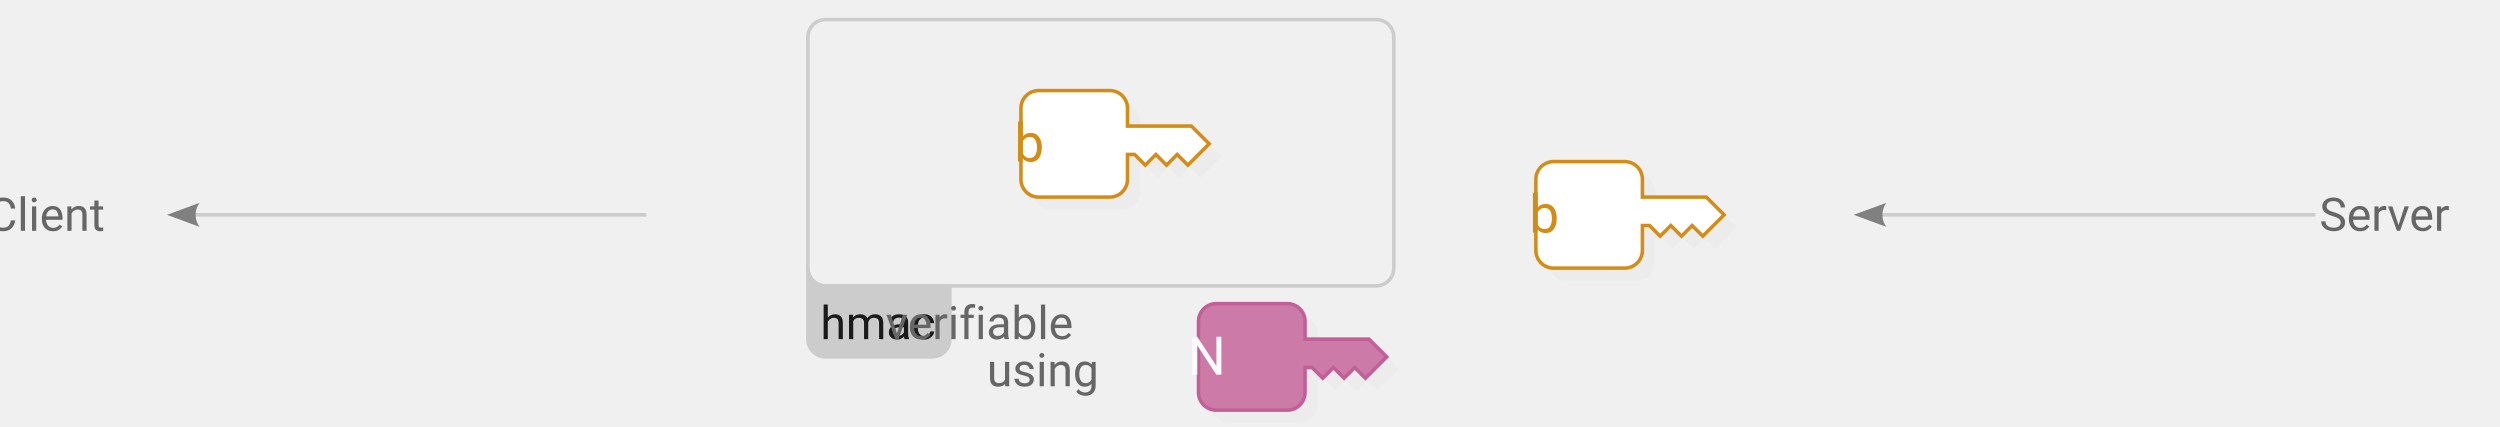
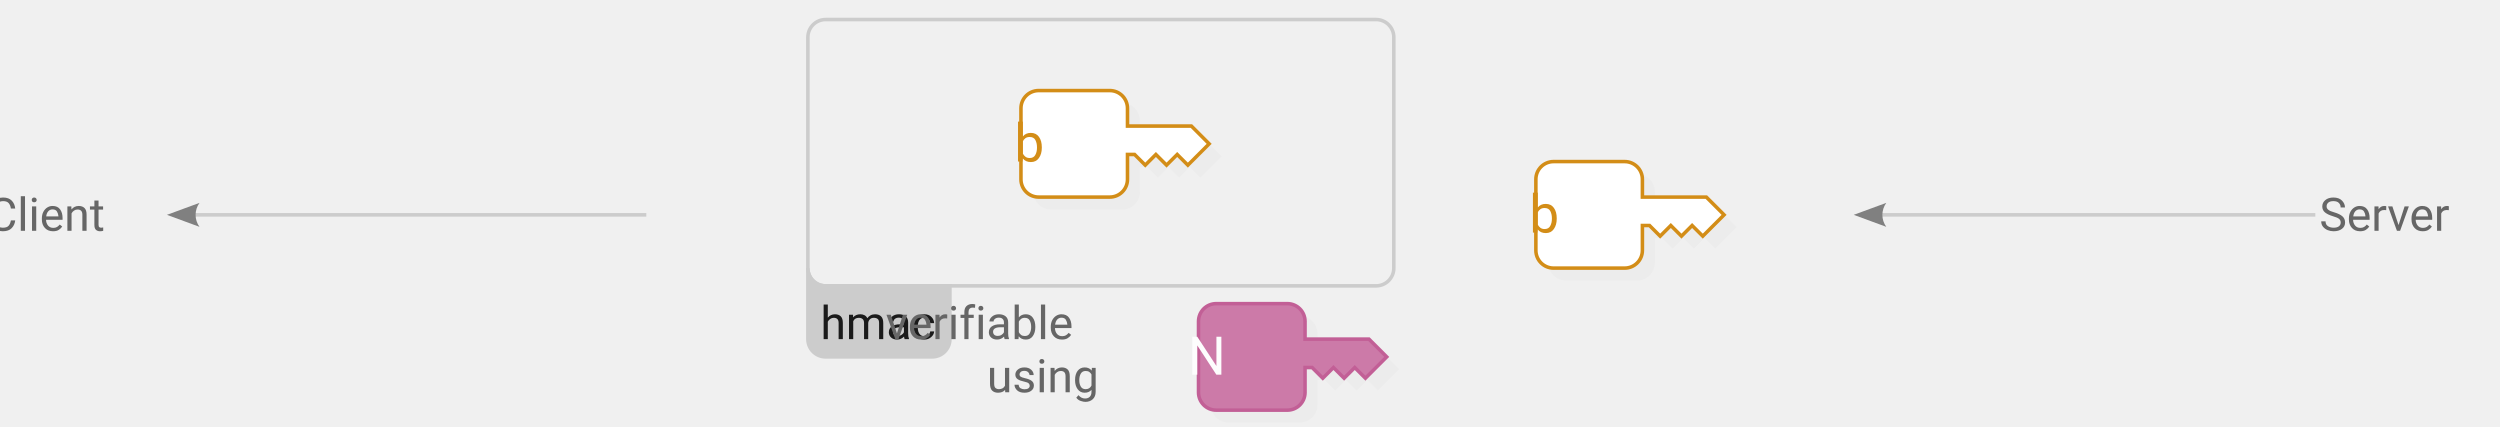
<svg xmlns="http://www.w3.org/2000/svg" xmlns:xlink="http://www.w3.org/1999/xlink" width="704" height="120" viewBox="0 0 704 120" version="1.1" id="svg8">
  <defs id="defs2">
    <pattern xlink:href="#pattern2531" id="pattern2538" patternTransform="translate(190,341.1666)" />
    <marker style="overflow:visible" id="marker4233" refX="0" refY="0" orient="auto">
      <path transform="scale(-0.6)" d="m 8.719,4.034 -10.926,-4.018 10.926,-4.018 c -1.745,2.372 -1.735,5.617 -6e-7,8.035 z" style="fill:#808080;fill-opacity:1;fill-rule:evenodd;stroke:#808080;stroke-width:0.625;stroke-linejoin:round;stroke-opacity:1" id="path4231" />
    </marker>
    <marker orient="auto" refY="0" refX="0" id="marker4083" style="overflow:visible">
      <path id="path4081" style="fill:#808080;fill-opacity:1;fill-rule:evenodd;stroke:#808080;stroke-width:0.625;stroke-linejoin:round;stroke-opacity:1" d="m 8.719,4.034 -10.926,-4.018 10.926,-4.018 c -1.745,2.372 -1.735,5.617 -6e-7,8.035 z" transform="scale(-0.6)" />
    </marker>
    <marker style="overflow:visible" id="marker4007" refX="0" refY="0" orient="auto">
      <path transform="scale(-0.6)" d="m 8.719,4.034 -10.926,-4.018 10.926,-4.018 c -1.745,2.372 -1.735,5.617 -6e-7,8.035 z" style="fill:#808080;fill-opacity:1;fill-rule:evenodd;stroke:#808080;stroke-width:0.625;stroke-linejoin:round;stroke-opacity:1" id="path4005" />
    </marker>
    <marker style="overflow:visible" id="marker3931" refX="0" refY="0" orient="auto">
      <path transform="scale(-0.6)" d="m 8.719,4.034 -10.926,-4.018 10.926,-4.018 c -1.745,2.372 -1.735,5.617 -6e-7,8.035 z" style="fill:#808080;fill-opacity:1;fill-rule:evenodd;stroke:#808080;stroke-width:0.625;stroke-linejoin:round;stroke-opacity:1" id="path3929" />
    </marker>
    <marker orient="auto" refY="0" refX="0" id="marker3867" style="overflow:visible">
      <path id="path3865" style="fill:#808080;fill-opacity:1;fill-rule:evenodd;stroke:#808080;stroke-width:0.625;stroke-linejoin:round;stroke-opacity:1" d="m 8.719,4.034 -10.926,-4.018 10.926,-4.018 c -1.745,2.372 -1.735,5.617 -6e-7,8.035 z" transform="scale(-0.6)" />
    </marker>
    <marker orient="auto" refY="0" refX="0" id="Arrow2Mstart" style="overflow:visible">
      <path id="path862" style="fill:#808080;fill-opacity:1;fill-rule:evenodd;stroke:#808080;stroke-width:0.625;stroke-linejoin:round;stroke-opacity:1" d="m 8.719,4.034 -10.926,-4.018 10.926,-4.018 c -1.745,2.372 -1.735,5.617 -6e-7,8.035 z" transform="scale(0.6)" />
    </marker>
    <marker style="overflow:visible" id="marker3411" refX="0" refY="0" orient="auto">
      <path transform="scale(-0.6)" d="m 8.719,4.034 -10.926,-4.018 10.926,-4.018 c -1.745,2.372 -1.735,5.617 -6e-7,8.035 z" style="fill:#808080;fill-opacity:1;fill-rule:evenodd;stroke:#808080;stroke-width:0.625;stroke-linejoin:round;stroke-opacity:1" id="path3409" />
    </marker>
    <clipPath clipPathUnits="userSpaceOnUse" id="clipPath4115">
      <rect style="color:#000000;overflow:visible;opacity:1;vector-effect:none;fill:#666666;fill-opacity:1;stroke:none;stroke-width:0.856;stroke-linecap:butt;stroke-linejoin:miter;stroke-miterlimit:4;stroke-dasharray:none;stroke-dashoffset:0;stroke-opacity:1;marker:none;marker-start:none;marker-mid:none;marker-end:none;paint-order:fill markers stroke" id="rect4117" width="55" height="16" x="359" y="292.167" />
    </clipPath>
    <clipPath clipPathUnits="userSpaceOnUse" id="clipPath4119">
      <rect y="316.167" x="344" height="16" width="55" id="rect4121" style="color:#000000;overflow:visible;opacity:1;vector-effect:none;fill:#3e3e3e;fill-opacity:1;stroke:none;stroke-width:0.856;stroke-linecap:butt;stroke-linejoin:miter;stroke-miterlimit:4;stroke-dasharray:none;stroke-dashoffset:0;stroke-opacity:1;marker:none;marker-start:none;marker-mid:none;marker-end:none;paint-order:fill markers stroke" />
    </clipPath>
    <clipPath clipPathUnits="userSpaceOnUse" id="clipPath4119-7">
      <rect y="316.167" x="344" height="16" width="55" id="rect4121-4" style="color:#000000;overflow:visible;opacity:1;vector-effect:none;fill:#3e3e3e;fill-opacity:1;stroke:none;stroke-width:0.856;stroke-linecap:butt;stroke-linejoin:miter;stroke-miterlimit:4;stroke-dasharray:none;stroke-dashoffset:0;stroke-opacity:1;marker:none;marker-start:none;marker-mid:none;marker-end:none;paint-order:fill markers stroke" />
    </clipPath>
    <clipPath clipPathUnits="userSpaceOnUse" id="clipPath4373">
      <rect y="291.667" x="359" height="16" width="55" id="rect4375" style="color:#000000;overflow:visible;opacity:1;vector-effect:none;fill:#666666;fill-opacity:1;stroke:none;stroke-width:0.856;stroke-linecap:butt;stroke-linejoin:miter;stroke-miterlimit:4;stroke-dasharray:none;stroke-dashoffset:0;stroke-opacity:1;marker:none;marker-start:none;marker-mid:none;marker-end:none;paint-order:fill markers stroke" />
    </clipPath>
    <clipPath clipPathUnits="userSpaceOnUse" id="clipPath4379">
      <rect style="color:#000000;overflow:visible;opacity:1;vector-effect:none;fill:#3e3e3e;fill-opacity:1;stroke:none;stroke-width:0.856;stroke-linecap:butt;stroke-linejoin:miter;stroke-miterlimit:4;stroke-dasharray:none;stroke-dashoffset:0;stroke-opacity:1;marker:none;marker-start:none;marker-mid:none;marker-end:none;paint-order:fill markers stroke" id="rect4381" width="55" height="16" x="344" y="315.667" />
    </clipPath>
    <clipPath clipPathUnits="userSpaceOnUse" id="clipPath4115-7">
      <rect style="color:#000000;overflow:visible;opacity:1;vector-effect:none;fill:#666666;fill-opacity:1;stroke:none;stroke-width:0.856;stroke-linecap:butt;stroke-linejoin:miter;stroke-miterlimit:4;stroke-dasharray:none;stroke-dashoffset:0;stroke-opacity:1;marker:none;marker-start:none;marker-mid:none;marker-end:none;paint-order:fill markers stroke" id="rect4117-4" width="55" height="16" x="359" y="292.167" />
    </clipPath>
    <clipPath clipPathUnits="userSpaceOnUse" id="clipPath4119-3">
      <rect y="316.167" x="344" height="16" width="55" id="rect4121-0" style="color:#000000;overflow:visible;opacity:1;vector-effect:none;fill:#3e3e3e;fill-opacity:1;stroke:none;stroke-width:0.856;stroke-linecap:butt;stroke-linejoin:miter;stroke-miterlimit:4;stroke-dasharray:none;stroke-dashoffset:0;stroke-opacity:1;marker:none;marker-start:none;marker-mid:none;marker-end:none;paint-order:fill markers stroke" />
    </clipPath>
    <clipPath clipPathUnits="userSpaceOnUse" id="clipPath4119-8">
      <rect y="316.167" x="344" height="16" width="55" id="rect4121-6" style="color:#000000;overflow:visible;opacity:1;vector-effect:none;fill:#3e3e3e;fill-opacity:1;stroke:none;stroke-width:0.856;stroke-linecap:butt;stroke-linejoin:miter;stroke-miterlimit:4;stroke-dasharray:none;stroke-dashoffset:0;stroke-opacity:1;marker:none;marker-start:none;marker-mid:none;marker-end:none;paint-order:fill markers stroke" />
    </clipPath>
    <pattern patternUnits="userSpaceOnUse" width="10.707" height="10.707" patternTransform="translate(169.6464,300.8131)" id="pattern1727">
      <path id="path1717" d="m 0.354,10.354 10,-10" style="color:#000000;overflow:visible;opacity:1;vector-effect:none;fill:#1a1a1a;fill-opacity:1;stroke:#cccccc;stroke-width:1;stroke-linecap:butt;stroke-linejoin:miter;stroke-miterlimit:4;stroke-dasharray:none;stroke-dashoffset:0;stroke-opacity:1;paint-order:fill markers stroke" />
    </pattern>
    <clipPath clipPathUnits="userSpaceOnUse" id="clipPath2466">
      <rect style="color:#000000;overflow:visible;opacity:1;vector-effect:none;fill:#ececec;fill-opacity:1;stroke:none;stroke-width:1;stroke-linecap:butt;stroke-linejoin:miter;stroke-miterlimit:4;stroke-dasharray:none;stroke-dashoffset:0;stroke-opacity:1;paint-order:fill markers stroke" id="rect2468" width="35" height="35" x="185" y="301.167" />
    </clipPath>
    <pattern patternUnits="userSpaceOnUse" width="35" height="35" patternTransform="translate(120,296.1667)" id="pattern2472">
      <path transform="translate(-185,-301.1667)" style="color:#000000;overflow:visible;opacity:1;vector-effect:none;fill:none;fill-opacity:1;stroke:#cccccc;stroke-width:1;stroke-linecap:butt;stroke-linejoin:miter;stroke-miterlimit:4;stroke-dasharray:none;stroke-dashoffset:0;stroke-opacity:1;paint-order:fill markers stroke" d="m 185,341.167 45,-45" id="path2470" clip-path="url(#clipPath2466)" />
    </pattern>
    <clipPath clipPathUnits="userSpaceOnUse" id="clipPath2494">
      <rect y="301.167" x="185" height="35" width="35" id="rect2496" style="color:#000000;overflow:visible;opacity:1;vector-effect:none;fill:#ececec;fill-opacity:1;stroke:none;stroke-width:1;stroke-linecap:butt;stroke-linejoin:miter;stroke-miterlimit:4;stroke-dasharray:none;stroke-dashoffset:0;stroke-opacity:1;paint-order:fill markers stroke" />
    </clipPath>
    <pattern patternUnits="userSpaceOnUse" width="35" height="35" patternTransform="translate(125,301.1667)" id="pattern2504">
      <g transform="translate(-185,-301.1667)" id="g2502" clip-path="url(#clipPath2494)">
        <path clip-path="none" id="path2498" d="m 185,341.167 40,-40" style="color:#000000;overflow:visible;opacity:1;vector-effect:none;fill:none;fill-opacity:1;stroke:#cccccc;stroke-width:1;stroke-linecap:butt;stroke-linejoin:miter;stroke-miterlimit:4;stroke-dasharray:none;stroke-dashoffset:0;stroke-opacity:1;paint-order:fill markers stroke" />
        <path clip-path="none" style="color:#000000;overflow:visible;opacity:1;vector-effect:none;fill:none;fill-opacity:1;stroke:#cccccc;stroke-width:1;stroke-linecap:butt;stroke-linejoin:miter;stroke-miterlimit:4;stroke-dasharray:none;stroke-dashoffset:0;stroke-opacity:1;paint-order:fill markers stroke" d="m 180,311.167 15,-15" id="path2500" />
      </g>
    </pattern>
    <clipPath clipPathUnits="userSpaceOnUse" id="clipPath2527">
      <rect style="color:#000000;overflow:visible;opacity:1;vector-effect:none;fill:#ececec;fill-opacity:1;stroke:none;stroke-width:1;stroke-linecap:butt;stroke-linejoin:miter;stroke-miterlimit:4;stroke-dasharray:none;stroke-dashoffset:0;stroke-opacity:1;paint-order:fill markers stroke" id="rect2529" width="10" height="10" x="190" y="341.167" />
    </clipPath>
    <pattern patternUnits="userSpaceOnUse" width="10" height="10" patternTransform="translate(190,341.1667)" id="pattern2531">
      <g clip-path="url(#clipPath2527)" id="g2525" transform="translate(-190,-341.1667)">
        <path style="color:#000000;overflow:visible;opacity:1;vector-effect:none;fill:none;fill-opacity:1;stroke:#cccccc;stroke-width:1;stroke-linecap:butt;stroke-linejoin:miter;stroke-miterlimit:4;stroke-dasharray:none;stroke-dashoffset:0;stroke-opacity:1;paint-order:fill markers stroke" d="m 181,361.167 30,-30" id="path2450" clip-path="none" />
        <path clip-path="none" id="path2521" d="m 171,361.167 30,-30" style="color:#000000;overflow:visible;opacity:1;vector-effect:none;fill:none;fill-opacity:1;stroke:#cccccc;stroke-width:1;stroke-linecap:butt;stroke-linejoin:miter;stroke-miterlimit:4;stroke-dasharray:none;stroke-dashoffset:0;stroke-opacity:1;paint-order:fill markers stroke" />
      </g>
    </pattern>
    <pattern patternUnits="userSpaceOnUse" width="5" height="5" patternTransform="translate(185,151.1667)" id="pattern2581">
      <g style="stroke-width:2" clip-path="url(#clipPath2527)" id="g2579" transform="matrix(0.5,0,0,0.5,-95,-170.5833)">
        <path style="color:#000000;overflow:visible;opacity:1;vector-effect:none;fill:none;fill-opacity:1;stroke:#cccccc;stroke-width:2;stroke-linecap:butt;stroke-linejoin:miter;stroke-miterlimit:4;stroke-dasharray:none;stroke-dashoffset:0;stroke-opacity:1;paint-order:fill markers stroke" d="m 181,361.167 30,-30" id="path2575" clip-path="none" />
        <path clip-path="none" id="path2577" d="m 171,361.167 30,-30" style="color:#000000;overflow:visible;opacity:1;vector-effect:none;fill:none;fill-opacity:1;stroke:#cccccc;stroke-width:2;stroke-linecap:butt;stroke-linejoin:miter;stroke-miterlimit:4;stroke-dasharray:none;stroke-dashoffset:0;stroke-opacity:1;paint-order:fill markers stroke" />
      </g>
    </pattern>
    <pattern patternTransform="translate(185,150)" id="pattern2603" xlink:href="#pattern2581-6" />
    <pattern patternUnits="userSpaceOnUse" width="5" height="5" patternTransform="translate(185,151.1667)" id="pattern2581-6">
      <g style="stroke-width:2" clip-path="url(#clipPath2527-5)" id="g2579-7" transform="matrix(0.5,0,0,0.5,-95,-170.5833)">
        <path style="color:#000000;overflow:visible;opacity:1;vector-effect:none;fill:none;fill-opacity:1;stroke:#cccccc;stroke-width:2;stroke-linecap:butt;stroke-linejoin:miter;stroke-miterlimit:4;stroke-dasharray:none;stroke-dashoffset:0;stroke-opacity:1;paint-order:fill markers stroke" d="m 181,361.167 30,-30" id="path2575-5" clip-path="none" />
        <path clip-path="none" id="path2577-3" d="m 171,361.167 30,-30" style="color:#000000;overflow:visible;opacity:1;vector-effect:none;fill:none;fill-opacity:1;stroke:#cccccc;stroke-width:2;stroke-linecap:butt;stroke-linejoin:miter;stroke-miterlimit:4;stroke-dasharray:none;stroke-dashoffset:0;stroke-opacity:1;paint-order:fill markers stroke" />
      </g>
    </pattern>
    <clipPath clipPathUnits="userSpaceOnUse" id="clipPath2527-5">
      <rect style="color:#000000;overflow:visible;opacity:1;vector-effect:none;fill:#ececec;fill-opacity:1;stroke:none;stroke-width:1;stroke-linecap:butt;stroke-linejoin:miter;stroke-miterlimit:4;stroke-dasharray:none;stroke-dashoffset:0;stroke-opacity:1;paint-order:fill markers stroke" id="rect2529-6" width="10" height="10" x="190" y="341.167" />
    </clipPath>
    <clipPath clipPathUnits="userSpaceOnUse" id="clipPath2627">
      <path id="path2629" d="m 155,176.167 c -2.77,0 -5,2.23 -5,5 v 65 c 0,2.77 2.23,5 5,5 h 155 c 2.77,0 5,-2.23 5,-5 v -65 c 0,-2.77 -2.23,-5 -5,-5 z m 0,5 h 155 v 65 h -155 z" style="color:#000000;overflow:visible;opacity:1;vector-effect:none;fill:#ececec;fill-opacity:1;stroke:none;stroke-width:1;stroke-linecap:butt;stroke-linejoin:miter;stroke-miterlimit:4;stroke-dasharray:none;stroke-dashoffset:0;stroke-opacity:1;paint-order:fill markers stroke" />
    </clipPath>
  </defs>
  <g id="layer1" transform="translate(0,-471.1667)">
    <g transform="translate(27.5,135.5)" id="g2880">
      <path style="color:#000000;overflow:visible;opacity:1;vector-effect:none;fill:#ececec;fill-opacity:1;stroke:none;stroke-width:1;stroke-linecap:butt;stroke-linejoin:miter;stroke-miterlimit:4;stroke-dasharray:none;stroke-dashoffset:0;stroke-opacity:1;marker:none;marker-start:none;marker-mid:none;marker-end:none;paint-order:fill markers stroke" d="m 268.5,364.667 c -2.77,0 -5,2.23 -5,5 v 20 c 0,2.77 2.23,5 5,5 h 20 c 2.77,0 5,-2.23 5,-5 v -7 h 2 l 3,3 3,-3 3,3 3,-3 3,3 6,-6 -5,-5 h -18 v -5 c 0,-2.77 -2.23,-5 -5,-5 z" id="path2872" />
      <path id="path2874" d="m 265,361.167 c -2.77,0 -5,2.23 -5,5 v 20 c 0,2.77 2.23,5 5,5 h 20 c 2.77,0 5,-2.23 5,-5 v -7 h 2 l 3,3 3,-3 3,3 3,-3 3,3 6,-6 -5,-5 h -18 v -5 c 0,-2.77 -2.23,-5 -5,-5 z" style="color:#000000;overflow:visible;opacity:1;vector-effect:none;fill:#ffffff;fill-opacity:1;stroke:#d38d17;stroke-width:1;stroke-linecap:butt;stroke-linejoin:miter;stroke-miterlimit:4;stroke-dasharray:none;stroke-dashoffset:0;stroke-opacity:1;marker:none;marker-start:none;marker-mid:none;marker-end:none;paint-order:fill markers stroke" />
      <text xml:space="preserve" style="color:#000000;font-style:normal;font-variant:normal;font-weight:normal;font-stretch:normal;font-size:13px;line-height:1;font-family:'Helvetica Neue';-inkscape-font-specification:'Helvetica Neue';text-indent:0;text-align:center;text-decoration:none;text-decoration-line:none;letter-spacing:0px;word-spacing:0px;text-transform:none;writing-mode:lr-tb;direction:ltr;baseline-shift:baseline;text-anchor:middle;display:inline;overflow:visible;visibility:visible;fill:#d38d17;fill-opacity:1;fill-rule:nonzero;stroke:none;stroke-width:1px;stroke-linecap:butt;stroke-linejoin:miter;stroke-opacity:1;marker:none;enable-background:accumulate" x="275" y="381.167" id="text2878">
        <tspan x="275" y="381.167" style="font-style:normal;font-variant:normal;font-weight:normal;font-stretch:normal;font-size:15px;line-height:1.2;font-family:Roboto;-inkscape-font-specification:Roboto;fill:#d38d17;fill-opacity:1" id="tspan2876">b</tspan>
      </text>
    </g>
    <g id="g4342" transform="translate(172.5,155.5)">
      <path id="path4288" d="m 268.5,364.667 c -2.77,0 -5,2.23 -5,5 v 20 c 0,2.77 2.23,5 5,5 h 20 c 2.77,0 5,-2.23 5,-5 v -7 h 2 l 3,3 3,-3 3,3 3,-3 3,3 6,-6 -5,-5 h -18 v -5 c 0,-2.77 -2.23,-5 -5,-5 z" style="color:#000000;overflow:visible;opacity:1;vector-effect:none;fill:#ececec;fill-opacity:1;stroke:none;stroke-width:1;stroke-linecap:butt;stroke-linejoin:miter;stroke-miterlimit:4;stroke-dasharray:none;stroke-dashoffset:0;stroke-opacity:1;marker:none;marker-start:none;marker-mid:none;marker-end:none;paint-order:fill markers stroke" />
      <path style="color:#000000;overflow:visible;opacity:1;vector-effect:none;fill:#ffffff;fill-opacity:1;stroke:#d38d17;stroke-width:1;stroke-linecap:butt;stroke-linejoin:miter;stroke-miterlimit:4;stroke-dasharray:none;stroke-dashoffset:0;stroke-opacity:1;marker:none;marker-start:none;marker-mid:none;marker-end:none;paint-order:fill markers stroke" d="m 265,361.167 c -2.77,0 -5,2.23 -5,5 v 20 c 0,2.77 2.23,5 5,5 h 20 c 2.77,0 5,-2.23 5,-5 v -7 h 2 l 3,3 3,-3 3,3 3,-3 3,3 6,-6 -5,-5 h -18 v -5 c 0,-2.77 -2.23,-5 -5,-5 z" id="path3955-0-6" />
      <text id="text3600" y="381.167" x="275" style="color:#000000;font-style:normal;font-variant:normal;font-weight:normal;font-stretch:normal;font-size:13px;line-height:1;font-family:'Helvetica Neue';-inkscape-font-specification:'Helvetica Neue';text-indent:0;text-align:center;text-decoration:none;text-decoration-line:none;letter-spacing:0px;word-spacing:0px;text-transform:none;writing-mode:lr-tb;direction:ltr;baseline-shift:baseline;text-anchor:middle;display:inline;overflow:visible;visibility:visible;fill:#d38d17;fill-opacity:1;fill-rule:nonzero;stroke:none;stroke-width:1px;stroke-linecap:butt;stroke-linejoin:miter;stroke-opacity:1;marker:none;enable-background:accumulate" xml:space="preserve">
        <tspan id="tspan3598" style="font-style:normal;font-variant:normal;font-weight:normal;font-stretch:normal;font-size:15px;line-height:1.2;font-family:Roboto;-inkscape-font-specification:Roboto;fill:#d38d17;fill-opacity:1" y="381.167" x="275">b</tspan>
      </text>
    </g>
    <rect style="color:#000000;overflow:visible;opacity:1;vector-effect:none;fill:#ececec;fill-opacity:0;stroke:#cccccc;stroke-width:1;stroke-linecap:butt;stroke-linejoin:miter;stroke-miterlimit:4;stroke-dasharray:none;stroke-dashoffset:0;stroke-opacity:1;paint-order:fill markers stroke" id="rect1688" width="165" height="75" x="227.5" y="476.667" ry="5" rx="5" />
    <text xml:space="preserve" style="color:#000000;font-style:normal;font-variant:normal;font-weight:normal;font-stretch:normal;font-size:13px;line-height:1;font-family:'Helvetica Neue';-inkscape-font-specification:'Helvetica Neue';text-indent:0;text-align:center;text-decoration:none;text-decoration-line:none;letter-spacing:0px;word-spacing:0px;text-transform:none;writing-mode:lr-tb;direction:ltr;baseline-shift:baseline;text-anchor:middle;display:inline;overflow:visible;visibility:visible;fill:#666666;fill-opacity:1;fill-rule:nonzero;stroke:none;stroke-width:1px;stroke-linecap:butt;stroke-linejoin:miter;stroke-opacity:1;marker:none;enable-background:accumulate" x="22" y="536.167" id="text12">
      <tspan x="22" y="536.167" style="font-style:normal;font-variant:normal;font-weight:normal;font-stretch:normal;font-size:13px;line-height:1.2;font-family:Roboto;-inkscape-font-specification:Roboto;fill:#666666;fill-opacity:1" id="tspan822">Client</tspan>
    </text>
    <text id="text830" y="536.167" x="680.5" style="color:#000000;font-style:normal;font-variant:normal;font-weight:normal;font-stretch:normal;font-size:13px;line-height:1;font-family:'Helvetica Neue';-inkscape-font-specification:'Helvetica Neue';text-indent:0;text-align:center;text-decoration:none;text-decoration-line:none;letter-spacing:0px;word-spacing:0px;text-transform:none;writing-mode:lr-tb;direction:ltr;baseline-shift:baseline;text-anchor:middle;display:inline;overflow:visible;visibility:visible;fill:#666666;fill-opacity:1;fill-rule:nonzero;stroke:none;stroke-width:1px;stroke-linecap:butt;stroke-linejoin:miter;stroke-opacity:1;marker:none;enable-background:accumulate" xml:space="preserve">
      <tspan id="tspan828" style="font-style:normal;font-variant:normal;font-weight:normal;font-stretch:normal;font-size:13px;line-height:1.2;font-family:Roboto;-inkscape-font-specification:Roboto;fill:#666666;fill-opacity:1" y="536.167" x="680.5">Server</tspan>
    </text>
    <g id="g1601" transform="matrix(-1,0,0,1,142.8223,285.5)">
      <path style="color:#000000;overflow:visible;opacity:1;vector-effect:none;fill:none;fill-opacity:0.8;stroke:#cccccc;stroke-width:1;stroke-linecap:butt;stroke-linejoin:miter;stroke-miterlimit:4;stroke-dasharray:none;stroke-dashoffset:0;stroke-opacity:1;paint-order:fill markers stroke" d="m -39.178,246.167 128,1e-5" id="path3358" />
      <path id="path4768" style="fill:#808080;fill-opacity:1;fill-rule:evenodd;stroke:none;stroke-width:1;stroke-linejoin:round;stroke-miterlimit:4;stroke-dasharray:none;stroke-opacity:1" d="m 86.645,242.792 9.178,3.375 -9.178,3.375 c 1.466,-1.993 1.458,-4.719 0,-6.75 z" />
    </g>
    <g id="g1607" transform="matrix(-1,0,0,1,627,285.5)">
      <path id="path1603" d="m -25,246.167 h 122" style="color:#000000;overflow:visible;opacity:1;vector-effect:none;fill:none;fill-opacity:0.8;stroke:#cccccc;stroke-width:1;stroke-linecap:butt;stroke-linejoin:miter;stroke-miterlimit:4;stroke-dasharray:none;stroke-dashoffset:0;stroke-opacity:1;paint-order:fill markers stroke" />
      <path d="m 95.822,242.792 9.178,3.375 -9.178,3.375 c 1.466,-1.993 1.458,-4.719 0,-6.75 z" style="fill:#808080;fill-opacity:1;fill-rule:evenodd;stroke:none;stroke-width:0.375;stroke-linejoin:round;stroke-opacity:1" id="path1605" />
    </g>
    <g id="g2625" clip-path="url(#clipPath2627)" transform="translate(77.5,300.5)" />
    <path style="color:#000000;overflow:visible;opacity:1;vector-effect:none;fill:#cccccc;fill-opacity:1;stroke:#cccccc;stroke-width:1;stroke-linecap:butt;stroke-linejoin:miter;stroke-miterlimit:4;stroke-dasharray:none;stroke-dashoffset:0;stroke-opacity:1;paint-order:fill markers stroke" d="m 232.5,551.667 35,-10e-6 v 15 c 0,2.77 -2.23,5 -5,5 h -30 c -2.77,0 -5,-2.23 -5,-5 v -20 c 0,2.77 2.23,5 5,5 z" id="rect1714" />
    <g id="g4312" transform="translate(322.5,135.5)">
      <path id="path4280" d="m 23.5,424.667 c -2.77,0 -5,2.23 -5,5 v 20 c 0,2.77 2.23,5 5,5 h 20 c 2.77,0 5,-2.23 5,-5 v -7 h 2 l 3,3 3,-3 3,3 3,-3 3,3 6,-6 -5,-5 h -18 v -5 c 0,-2.77 -2.23,-5 -5,-5 z" style="color:#000000;overflow:visible;opacity:1;vector-effect:none;fill:#ececec;fill-opacity:1;stroke:none;stroke-width:1;stroke-linecap:butt;stroke-linejoin:miter;stroke-miterlimit:4;stroke-dasharray:none;stroke-dashoffset:0;stroke-opacity:1;marker:none;marker-start:none;marker-mid:none;marker-end:none;paint-order:fill markers stroke" />
      <path id="path3930" d="m 20,421.167 c -2.77,0 -5,2.23 -5,5 v 20 c 0,2.77 2.23,5 5,5 h 20 c 2.77,0 5,-2.23 5,-5 v -7 h 2 l 3,3 3,-3 3,3 3,-3 3,3 6,-6 -5,-5 h -18 v -5 c 0,-2.77 -2.23,-5 -5,-5 z" style="color:#000000;overflow:visible;opacity:1;vector-effect:none;fill:#cc7aa8;fill-opacity:1;stroke:#c25f96;stroke-width:1;stroke-linecap:butt;stroke-linejoin:miter;stroke-miterlimit:4;stroke-dasharray:none;stroke-dashoffset:0;stroke-opacity:1;marker:none;marker-start:none;marker-mid:none;marker-end:none;paint-order:fill markers stroke" />
      <text xml:space="preserve" style="color:#000000;font-style:normal;font-variant:normal;font-weight:normal;font-stretch:normal;font-size:13px;line-height:1;font-family:'Helvetica Neue';-inkscape-font-specification:'Helvetica Neue';text-indent:0;text-align:center;text-decoration:none;text-decoration-line:none;letter-spacing:0px;word-spacing:0px;text-transform:none;writing-mode:lr-tb;direction:ltr;baseline-shift:baseline;text-anchor:middle;display:inline;overflow:visible;visibility:visible;fill:#fdfdfd;fill-opacity:1;fill-rule:nonzero;stroke:none;stroke-width:1px;stroke-linecap:butt;stroke-linejoin:miter;stroke-opacity:1;marker:none;enable-background:accumulate" x="30" y="441.167" id="text3547">
        <tspan x="30" y="441.167" style="font-style:normal;font-variant:normal;font-weight:normal;font-stretch:normal;font-size:15px;line-height:1.2;font-family:Roboto;-inkscape-font-specification:Roboto;fill:#fdfdfd;fill-opacity:1" id="tspan3545">N</tspan>
      </text>
    </g>
    <text id="text1706" y="566.667" x="231.047" style="color:#000000;font-style:normal;font-variant:normal;font-weight:normal;font-stretch:normal;font-size:13px;line-height:1;font-family:'Helvetica Neue';-inkscape-font-specification:'Helvetica Neue';text-indent:0;text-align:start;text-decoration:none;text-decoration-line:none;letter-spacing:0px;word-spacing:0px;text-transform:none;writing-mode:lr-tb;direction:ltr;baseline-shift:baseline;text-anchor:start;display:inline;overflow:visible;visibility:visible;fill:#1a1a1a;fill-opacity:1;fill-rule:nonzero;stroke:none;stroke-width:1px;stroke-linecap:butt;stroke-linejoin:miter;stroke-opacity:1;marker:none;enable-background:accumulate" xml:space="preserve">
      <tspan id="tspan1704" style="font-style:normal;font-variant:normal;font-weight:normal;font-stretch:normal;font-size:13px;line-height:1.2;font-family:Roboto;-inkscape-font-specification:Roboto;text-align:start;text-anchor:start;fill:#1a1a1a;fill-opacity:1" y="566.667" x="231.047">hmac</tspan>
    </text>
-     <text xml:space="preserve" style="color:#000000;font-style:normal;font-variant:normal;font-weight:normal;font-stretch:normal;font-size:13px;line-height:1;font-family:'Helvetica Neue';-inkscape-font-specification:'Helvetica Neue';text-indent:0;text-align:start;text-decoration:none;text-decoration-line:none;letter-spacing:0px;word-spacing:0px;text-transform:none;writing-mode:lr-tb;direction:ltr;baseline-shift:baseline;text-anchor:start;display:inline;overflow:visible;visibility:visible;fill:#666666;fill-opacity:1;fill-rule:nonzero;stroke:none;stroke-width:1px;stroke-linecap:butt;stroke-linejoin:miter;stroke-opacity:1;marker:none;enable-background:accumulate" x="327.5" y="566.667" id="text1710">
-       <tspan x="327.5" y="566.667" style="font-style:normal;font-variant:normal;font-weight:normal;font-stretch:normal;font-size:13px;line-height:1;font-family:Roboto;-inkscape-font-specification:Roboto;text-align:end;text-anchor:end;fill:#666666;fill-opacity:1" id="tspan1708">verifiable</tspan>
-       <tspan x="327.5" y="579.943" style="font-style:normal;font-variant:normal;font-weight:normal;font-stretch:normal;font-size:13px;line-height:1;font-family:Roboto;-inkscape-font-specification:Roboto;text-align:end;text-anchor:end;fill:#666666;fill-opacity:1" id="tspan1712">using</tspan>
+     <text xml:space="preserve" style="color:#000000;font-style:normal;font-variant:normal;font-weight:normal;font-stretch:normal;font-size:13px;line-height:1.13;font-family:'Helvetica Neue';-inkscape-font-specification:'Helvetica Neue';text-indent:0;text-align:start;text-decoration:none;text-decoration-line:none;letter-spacing:0px;word-spacing:0px;text-transform:none;writing-mode:lr-tb;direction:ltr;baseline-shift:baseline;text-anchor:start;display:inline;overflow:visible;visibility:visible;fill:#666666;fill-opacity:1;fill-rule:nonzero;stroke:none;stroke-width:1px;stroke-linecap:butt;stroke-linejoin:miter;stroke-opacity:1;marker:none;enable-background:accumulate" x="327.5" y="566.667" id="text1710">
+       <tspan x="327.5" y="566.667" style="font-style:normal;font-variant:normal;font-weight:normal;font-stretch:normal;font-size:13px;line-height:1.13;font-family:Roboto;-inkscape-font-specification:Roboto;text-align:end;text-anchor:end;fill:#666666;fill-opacity:1" id="tspan1708">verifiable</tspan>
+       <tspan x="327.5" y="581.633" style="font-style:normal;font-variant:normal;font-weight:normal;font-stretch:normal;font-size:13px;line-height:1.13;font-family:Roboto;-inkscape-font-specification:Roboto;text-align:end;text-anchor:end;fill:#666666;fill-opacity:1" id="tspan1712">using</tspan>
    </text>
  </g>
</svg>
